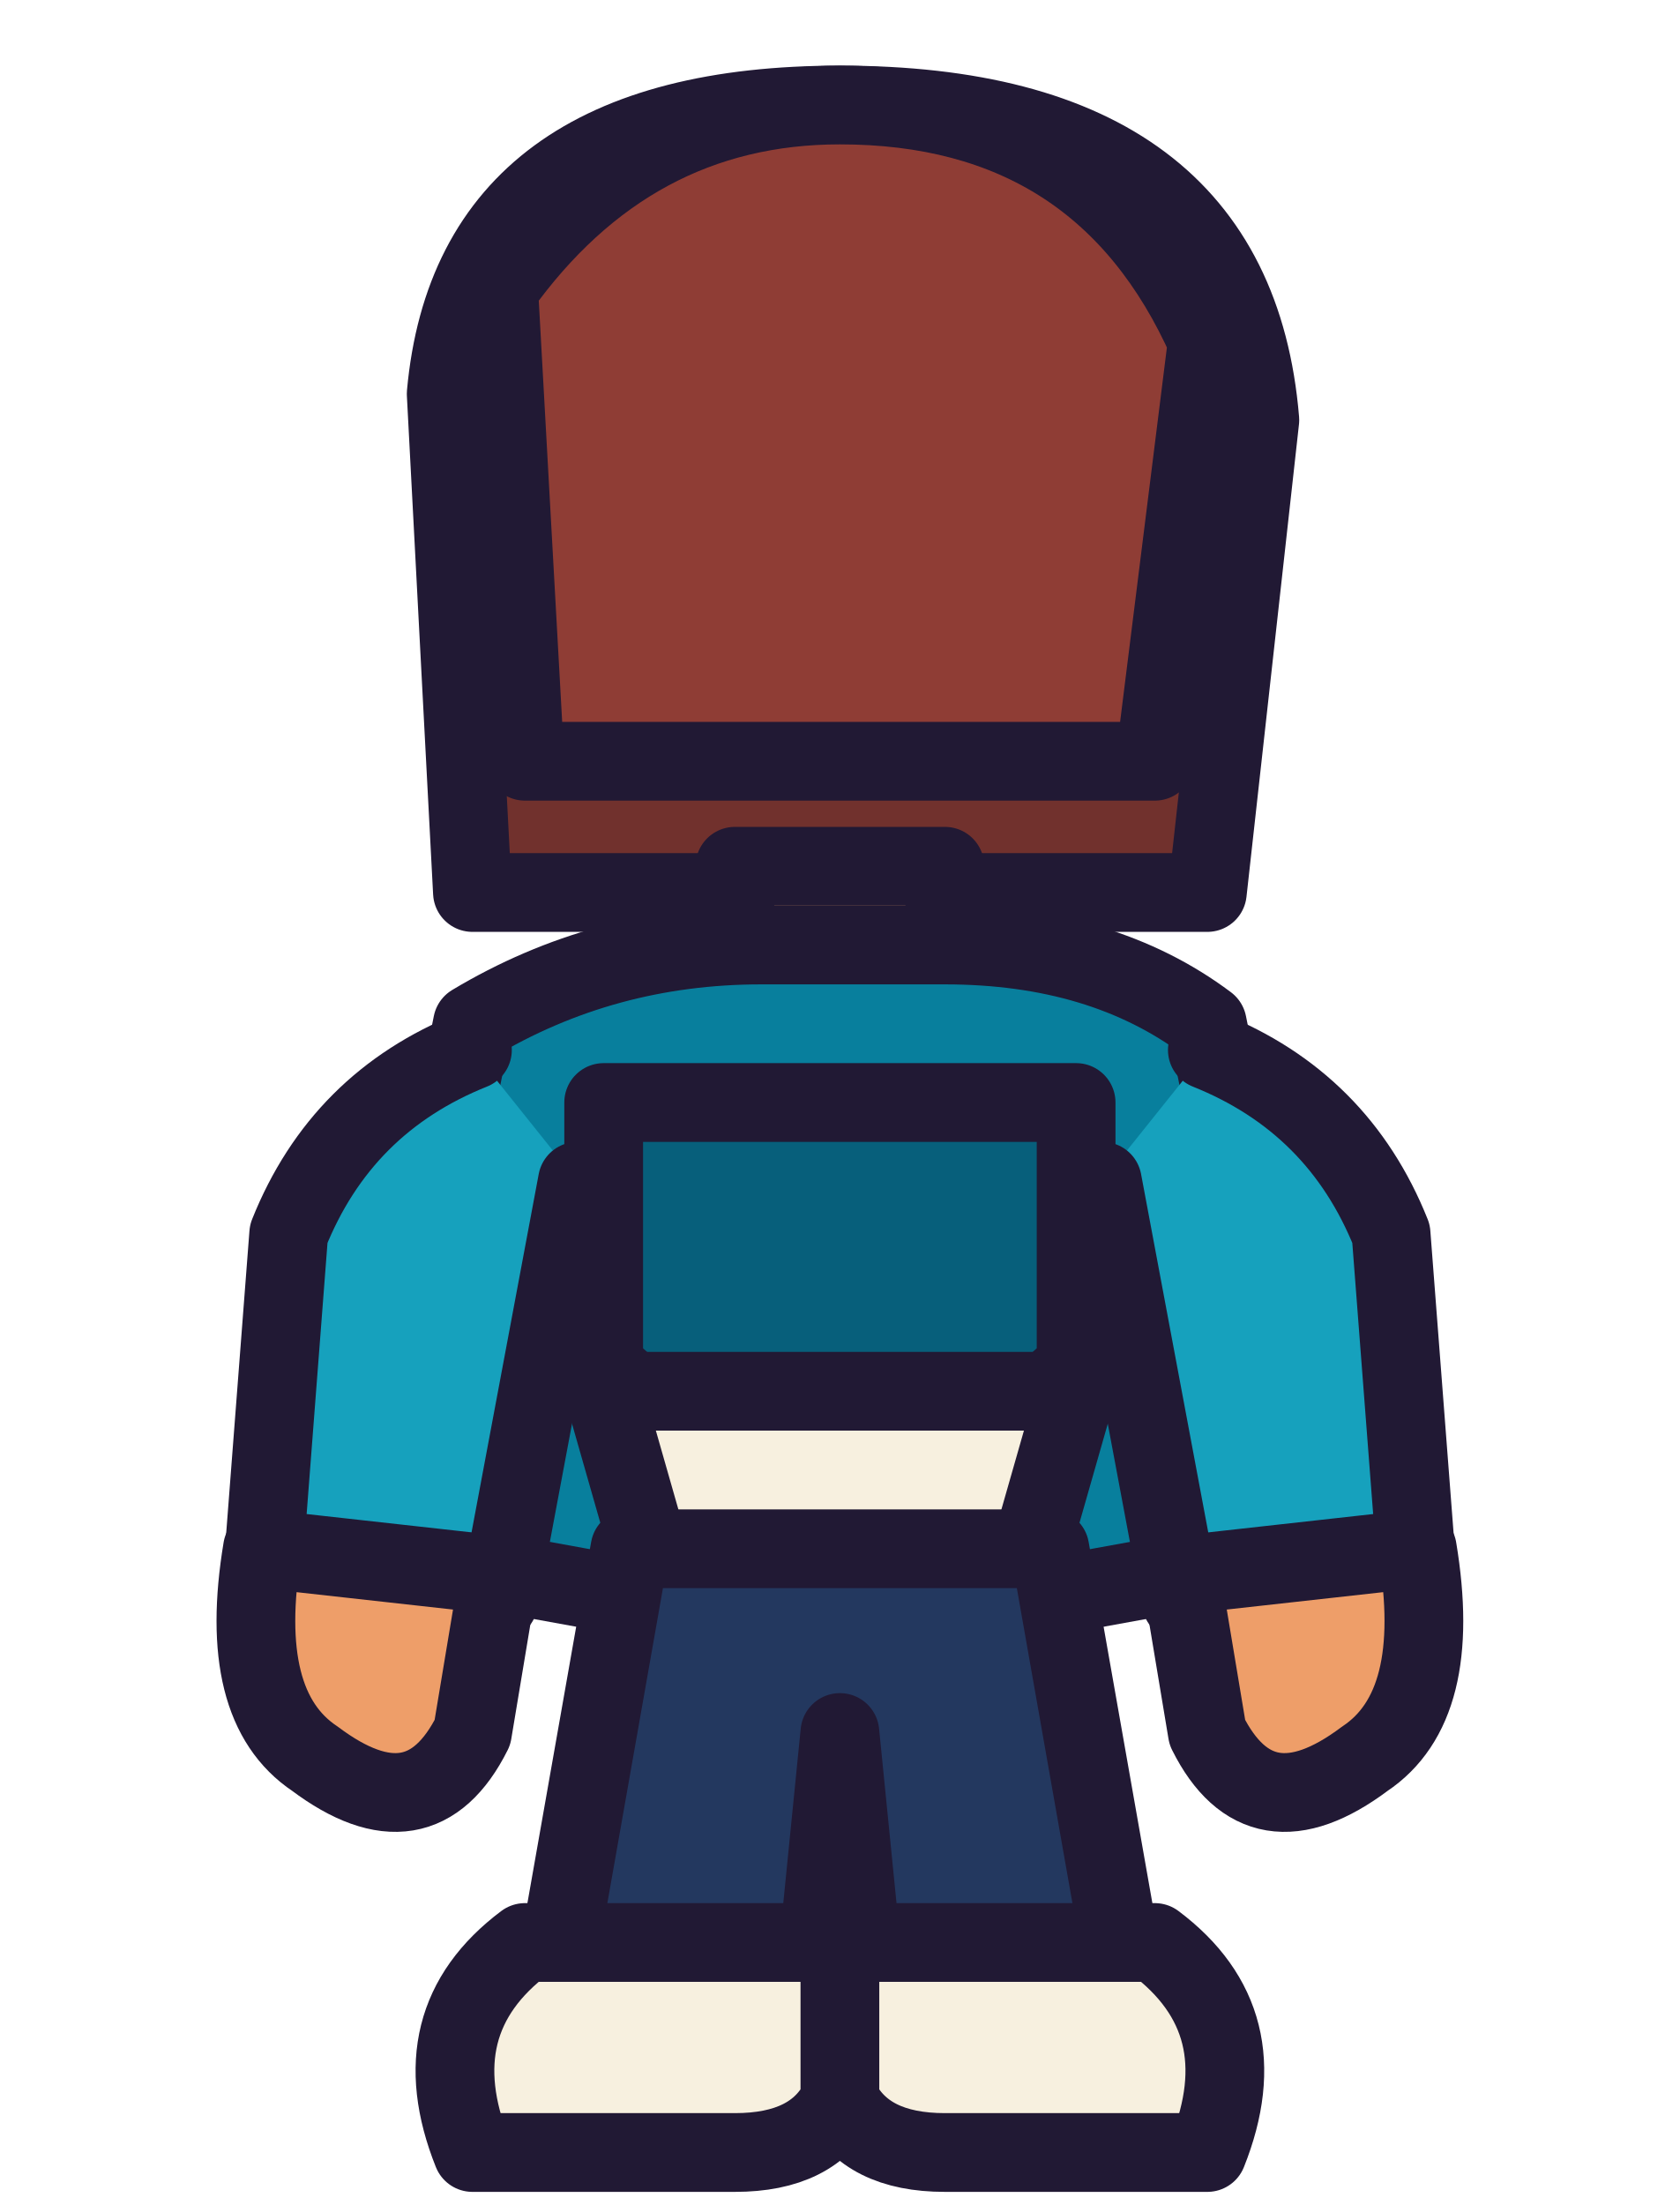
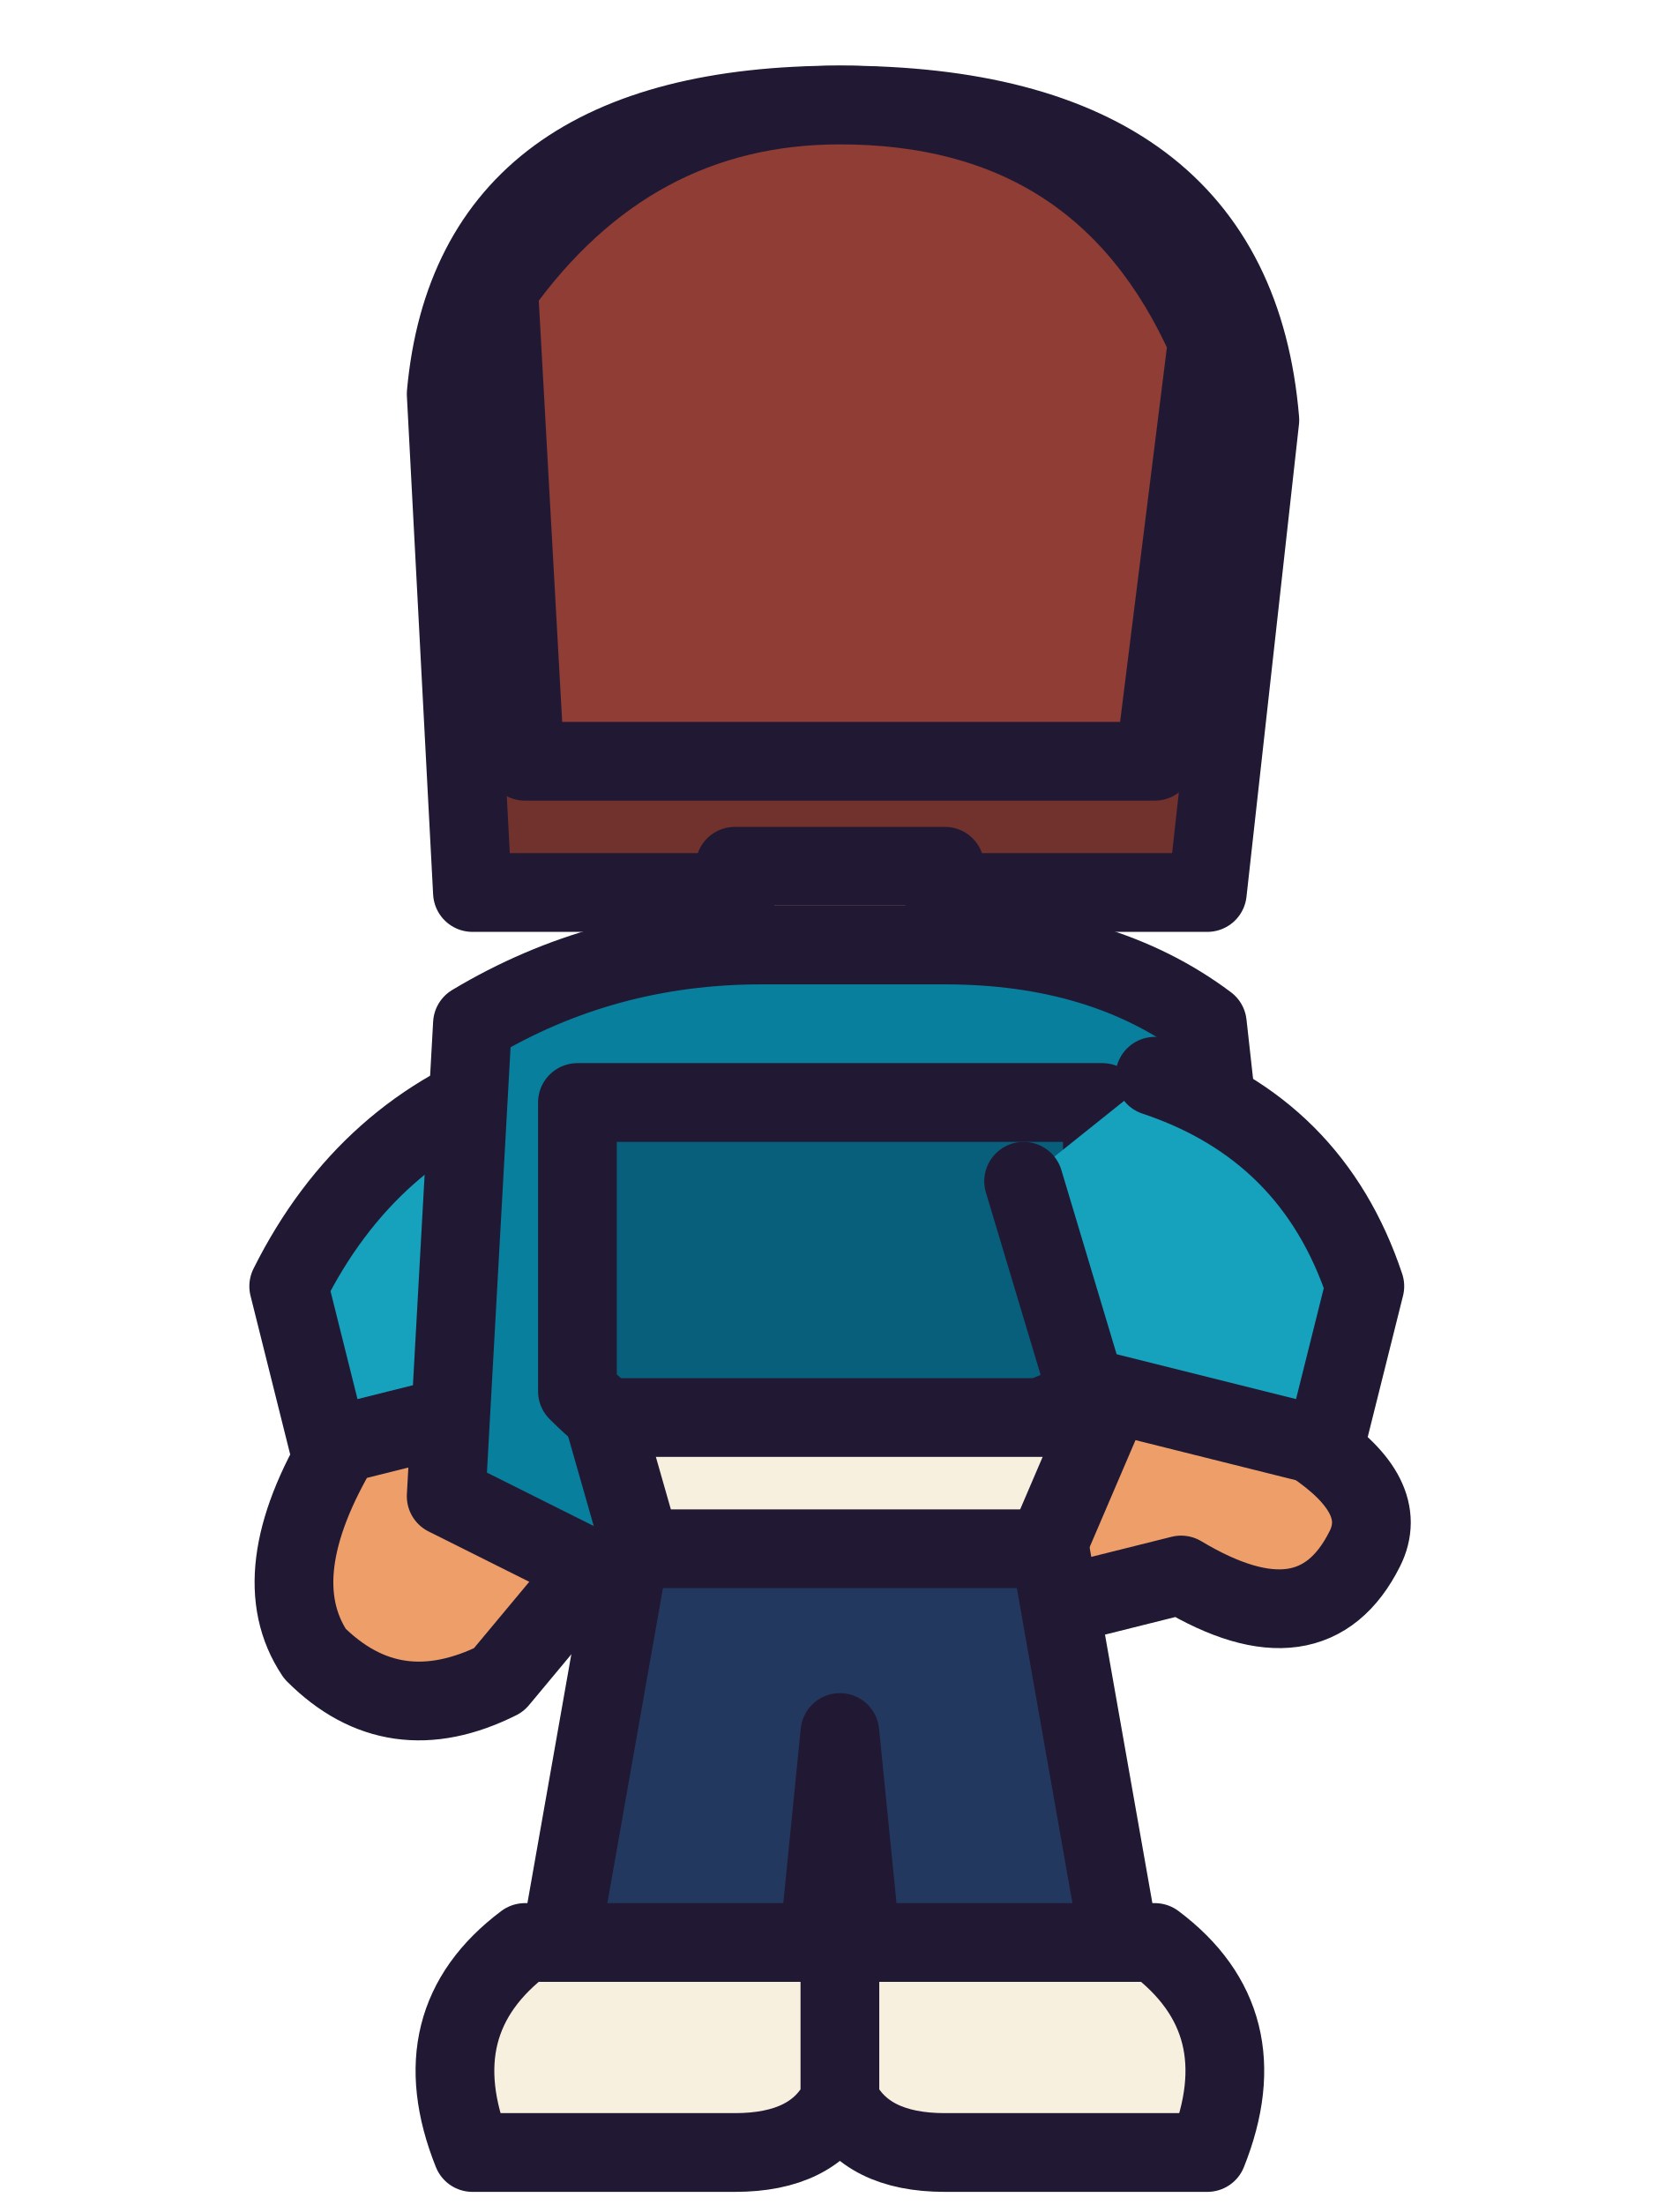
<svg xmlns="http://www.w3.org/2000/svg" width="64" height="84" viewBox="0 0 64 84">
  <g stroke="#211934" stroke-width="3" stroke-linecap="round" stroke-linejoin="round">
    <path fill="#71312d" d="M17 15Q18 4 32 4q15 0 16 12l-2 18H18z" />
    <path fill="#8f3d35" d="M19 11q5-7 13-7 10 0 14 9l-2 16H20z" />
    <path fill="#ee9e69" d="M28 33h8v7h-8z" />
-     <path fill="#087f9d" d="M18 39q5-3 11-3h7q6 0 10 3l4 20-11 2H25l-11-2z" />
-     <path fill="#16a1bd" d="M18 40q-5 2-7 7l-1 13 9 1 3-16m24-5q5 2 7 7l1 13-9 1-3-16" />
-     <path fill="#ee9e69" d="m10 59 9 1-1 6q-2 4-6 1-3-2-2-8Zm44 0-9 1 1 6q2 4 6 1 3-2 2-8Z" />
-     <path fill="#075f7b" d="M23 42h18v10q-4 4-9 4-5 0-9-4z" />
-     <path fill="#f7f0df" d="M23 53h18l-2 7H25z" />
+     <path fill="#16a1bd" d="M20 41q-6 2-9 8l2 8 8-2 5-10" />
+     <path fill="#ee9e69" d="M13 55l8-2 3 5-5 6q-4 2-7-1-2-3 1-8Z" />
+     <path fill="#087f9d" d="M18 39q5-3 11-3h7q6 0 10 3l2 18-9 4H25l-8-4z" />
+     <path fill="#075f7b" d="M22 42h20v11q-4 4-10 4t-10-4z" />
+     <path fill="#16a1bd" d="M44 41q6 2 8 8l-2 8-8-2-3-10" />
+     <path fill="#ee9e69" d="M50 55l-8-2-7 3 2 6 8-2q5 3 7-1 1-2-2-4Z" />
+     <path fill="#f7f0df" d="M23 54h19l-3 7H25z" />
    <path fill="#23385f" d="M24 59h16l3 17H33l-1-10-1 10H21z" />
    <path fill="#f7f0df" d="M20 74h12v6q-1 2-4 2H18q-2-5 2-8Zm12 0h12q4 3 2 8H36q-3 0-4-2z" />
  </g>
</svg>
